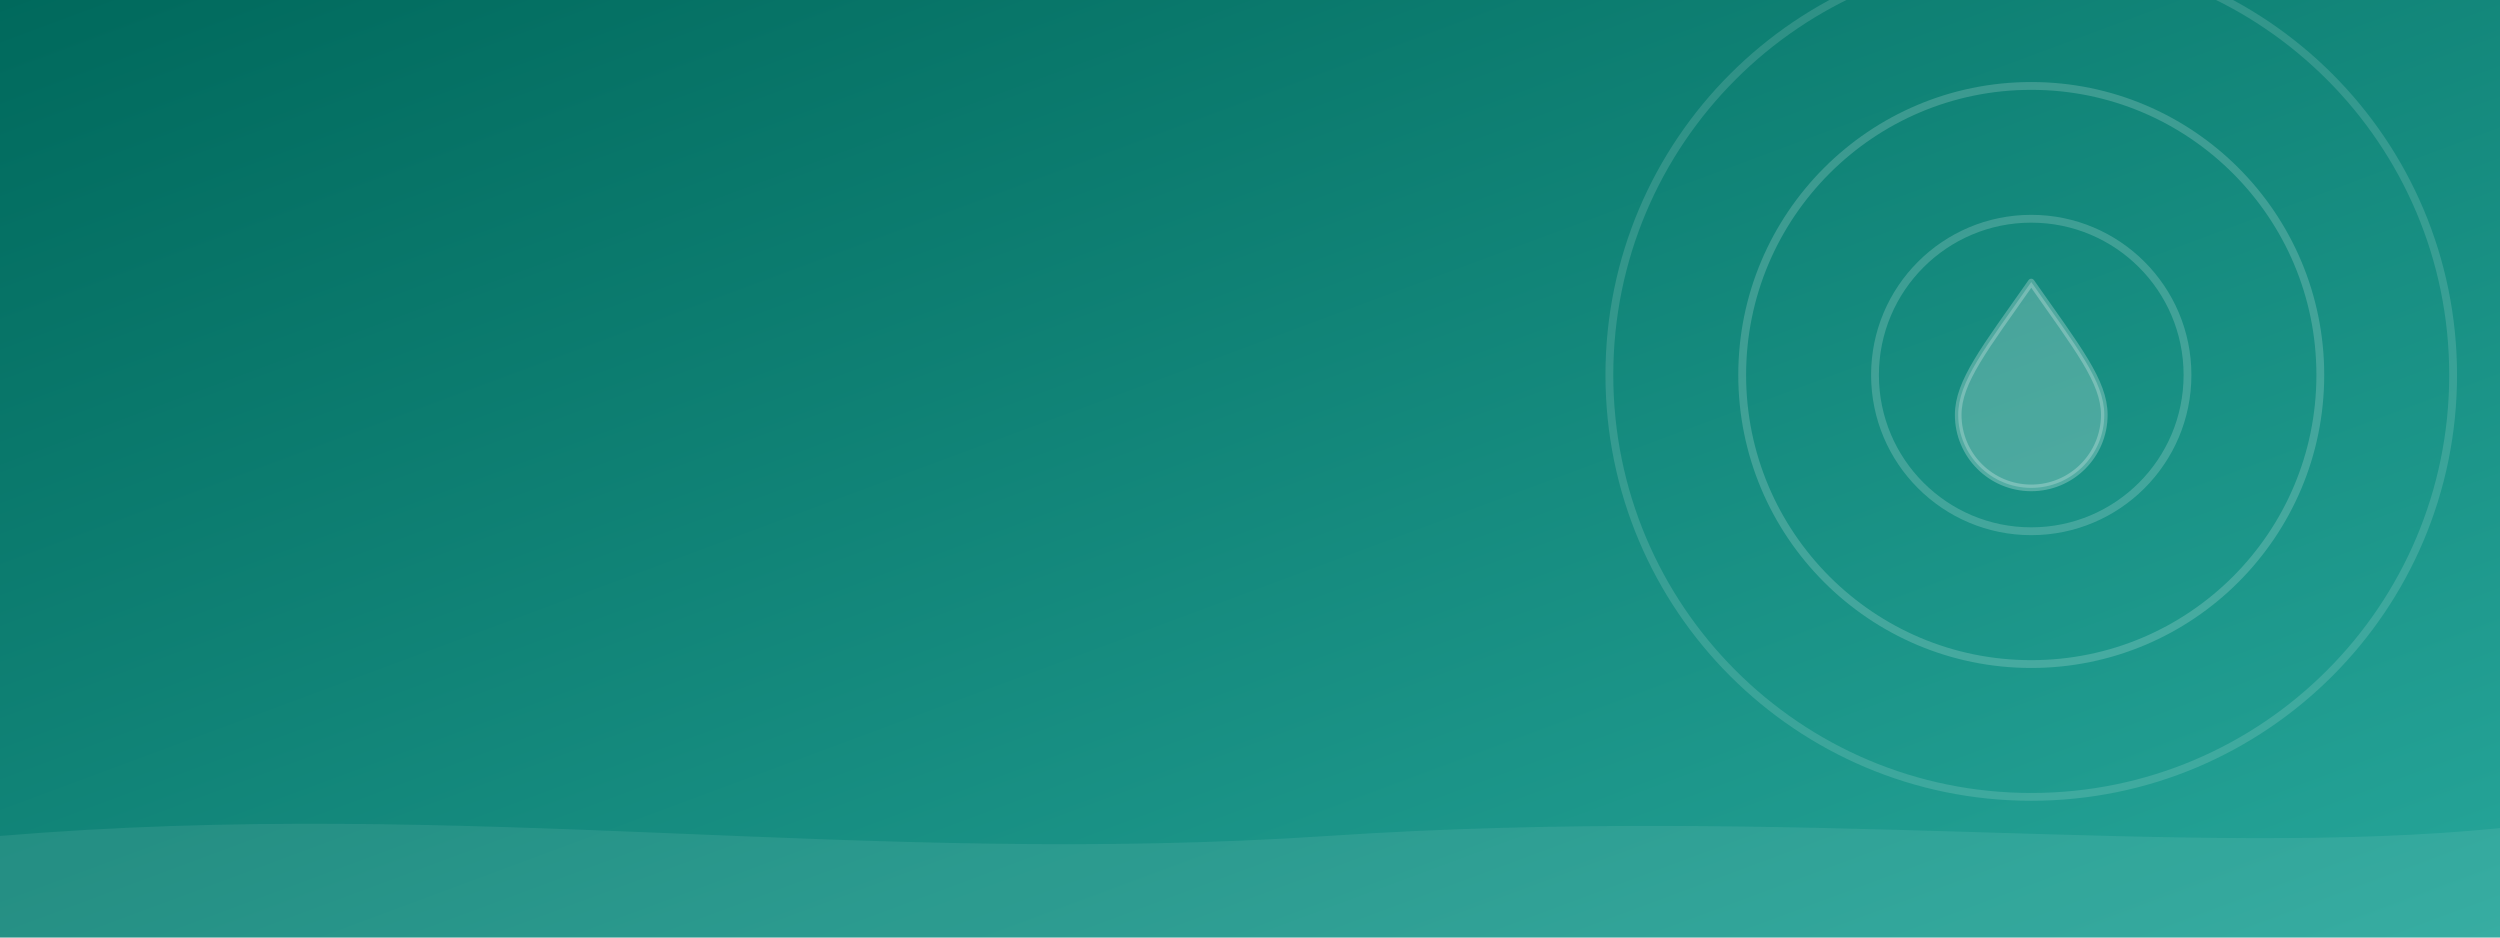
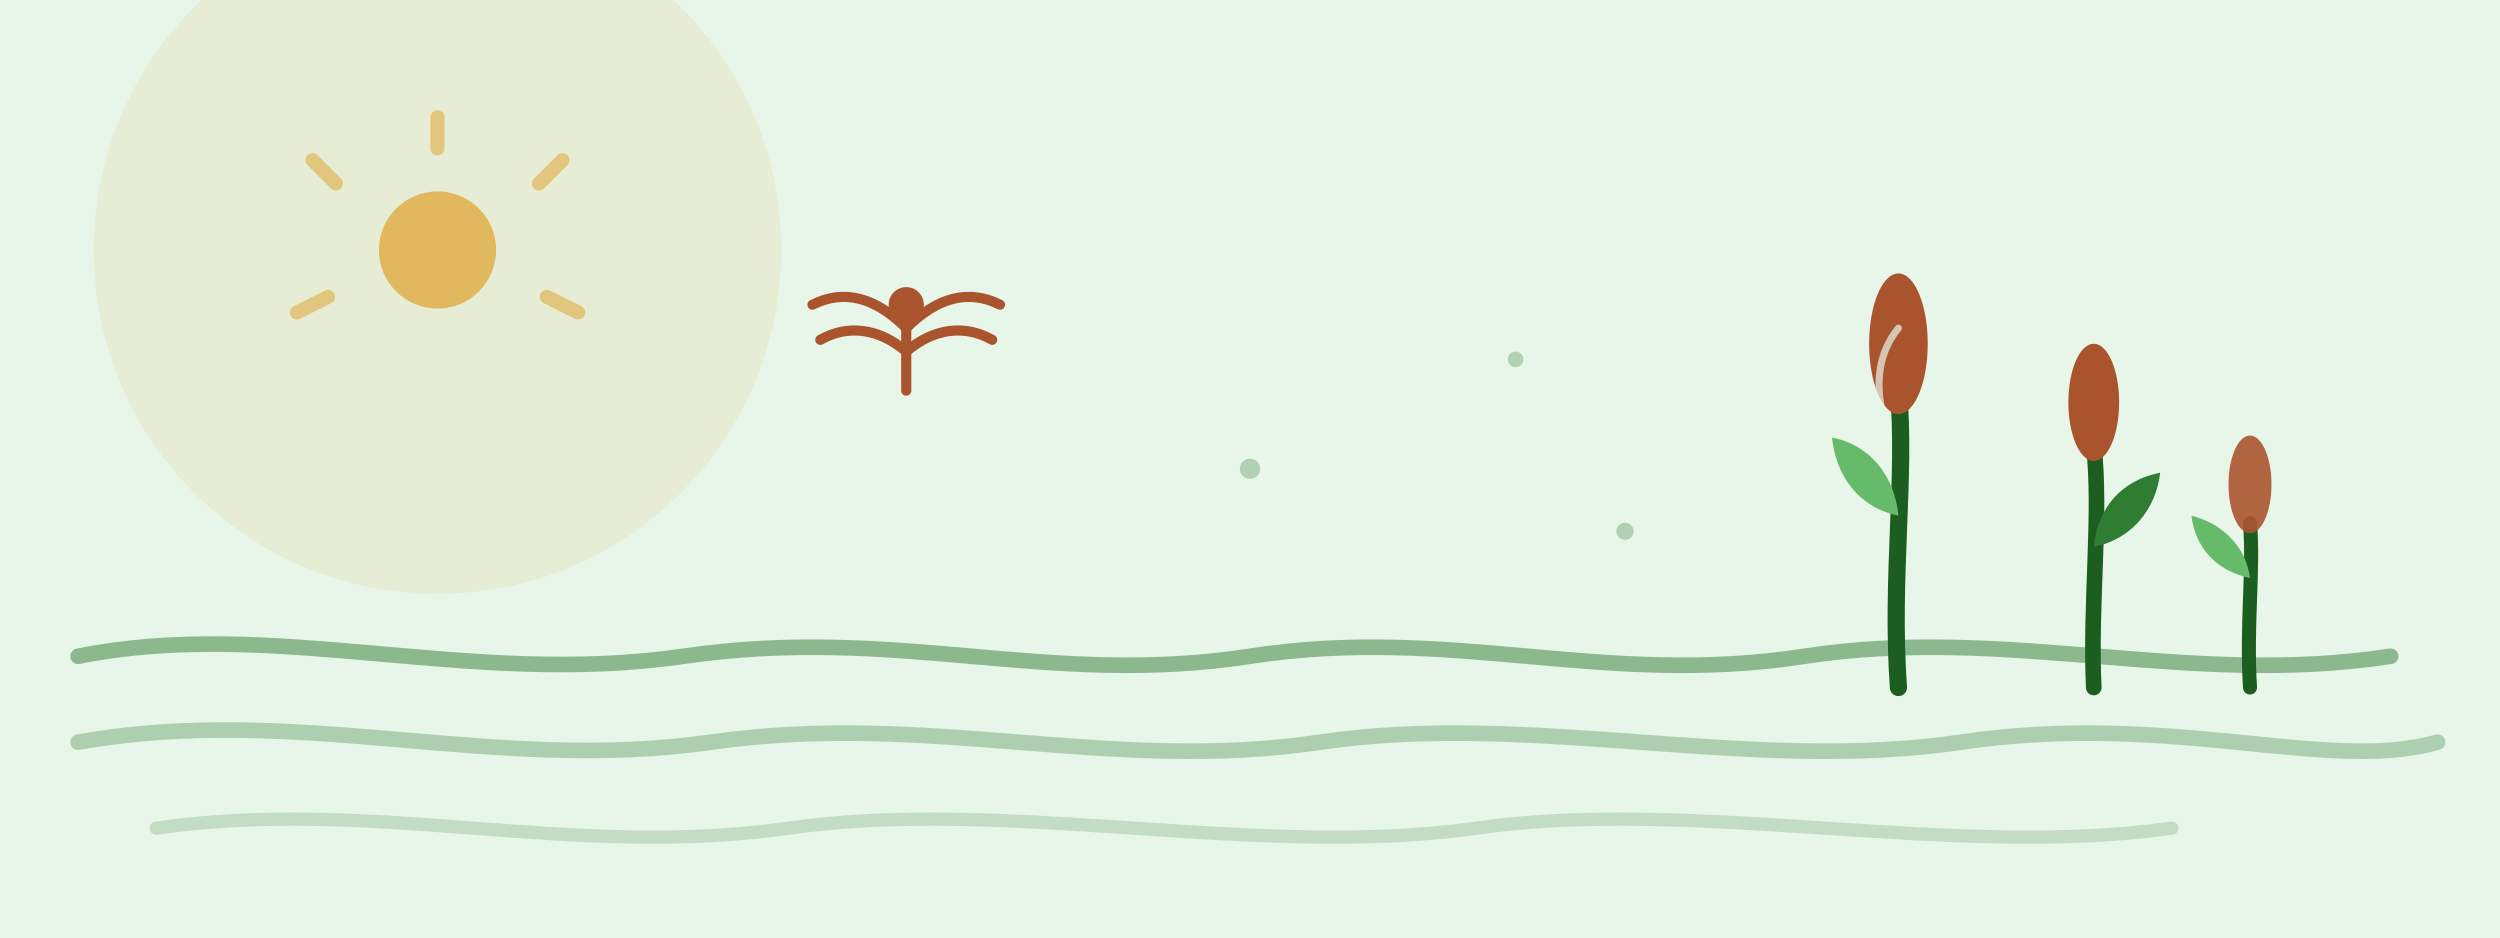
<svg xmlns="http://www.w3.org/2000/svg" viewBox="0 0 640 240" role="img" aria-label="River clean-up">
-   <defs>
-     <linearGradient id="bg" x1="0" y1="0" x2="1" y2="1">
-       <stop offset="0" stop-color="#00695C" />
-       <stop offset="1" stop-color="#26A69A" />
-     </linearGradient>
-   </defs>
-   <rect width="640" height="240" fill="url(#bg)" />
-   <circle cx="520" cy="96" r="40" fill="none" stroke="#ffffff" stroke-opacity="0.18" stroke-width="2" />
-   <circle cx="520" cy="96" r="74" fill="none" stroke="#ffffff" stroke-opacity="0.18" stroke-width="2" />
-   <circle cx="520" cy="96" r="108" fill="none" stroke="#ffffff" stroke-opacity="0.14" stroke-width="2" />
-   <g transform="translate(520, 96) scale(0.85)" fill="#ffffff" fill-opacity="0.22" stroke="#ffffff" stroke-opacity="0.25" stroke-width="2" stroke-linejoin="round">
-     <path d="M 0 -28 C 14 -8 22 2 22 12 A 22 22 0 0 1 -22 12 C -22 2 -14 -8 0 -28 Z" />
+   <rect width="640" height="240" fill="#E8F5E9" />
+   <circle cx="112" cy="64" r="88" fill="#DFA737" opacity="0.12" />
+   <circle cx="112" cy="64" r="15" fill="#DFA737" opacity="0.75" />
+   <g stroke="#DFA737" stroke-width="3.6" stroke-linecap="round" opacity="0.55">
+     <line x1="112" y1="38" x2="112" y2="30" />
+     <line x1="86" y1="47" x2="80" y2="41" />
+     <line x1="138" y1="47" x2="144" y2="41" />
+     <line x1="84" y1="76" x2="76" y2="80" />
+     <line x1="140" y1="76" x2="148" y2="80" />
  </g>
-   <path d="M 0 214 C 120 204 220 222 340 214 C 460 206 560 220 640 212 L 640 240 L 0 240 Z" fill="#ffffff" opacity="0.08" />
+   <g fill="none" stroke="#2E7D32" stroke-linecap="round">
+     <path d="M20 168 C 70 158, 120 176, 175 168 C 230 160, 268 176, 320 168 C 372 160, 410 176, 462 168 C 514 160, 560 176, 612 168" stroke-width="4" opacity="0.5" />
+     <path d="M20 190 C 76 180, 126 198, 182 190 C 238 182, 284 198, 338 190 C 392 182, 448 198, 502 190 C 556 182, 596 198, 624 190" stroke-width="4" opacity="0.32" />
+     <path d="M40 212 C 96 204, 146 220, 202 212 C 258 204, 322 220, 378 212 C 434 204, 500 220, 556 212" stroke-width="3.4" opacity="0.2" />
+   </g>
+   <g>
+     <path d="M486 176 C 484 148, 488 122, 486 100" fill="none" stroke="#1B5E20" stroke-width="4.4" stroke-linecap="round" />
+     <ellipse cx="486" cy="88" rx="7.5" ry="18" fill="#AA542E" />
+     <path d="M486 84 C 481 90, 480 98, 482 106" fill="none" stroke="#E8F5E9" stroke-width="1.8" stroke-linecap="round" opacity="0.7" />
+     <path d="M486 132 C 476 130, 470 122, 469 112 C 479 114, 485 122, 486 132 Z" fill="#66BB6A" />
+     <path d="M536 176 C 535 154, 538 132, 536 114" fill="none" stroke="#1B5E20" stroke-width="4" stroke-linecap="round" />
+     <ellipse cx="536" cy="103" rx="6.5" ry="15" fill="#AA542E" />
+     <path d="M536 140 C 546 138, 552 130, 553 121 C 543 123, 537 130, 536 140 Z" fill="#2E7D32" />
+     <path d="M576 176 C 575 160, 577 146, 576 134" fill="none" stroke="#1B5E20" stroke-width="3.6" stroke-linecap="round" />
+     <ellipse cx="576" cy="124" rx="5.5" ry="12.5" fill="#AA542E" opacity="0.9" />
+     <path d="M576 148 C 567 146, 562 140, 561 132 C 569 134, 575 140, 576 148 Z" fill="#66BB6A" />
+   </g>
+   <g stroke="#AA542E" stroke-width="2.6" stroke-linecap="round" fill="none">
+     <path d="M232 84 C 224 76, 216 74, 208 78" />
+     <path d="M232 84 C 240 76, 248 74, 256 78" />
+     <path d="M232 90 C 225 84, 217 83, 210 87" />
+     <path d="M232 90 C 239 84, 247 83, 254 87" />
+     <line x1="232" y1="82" x2="232" y2="100" />
+     <circle cx="232" cy="78" r="4.5" fill="#AA542E" stroke="none" />
+   </g>
+   <g fill="#2E7D32" opacity="0.3">
+     <circle cx="320" cy="120" r="2.6" />
+     <circle cx="388" cy="92" r="2" />
+     <circle cx="416" cy="136" r="2.2" />
+   </g>
</svg>
